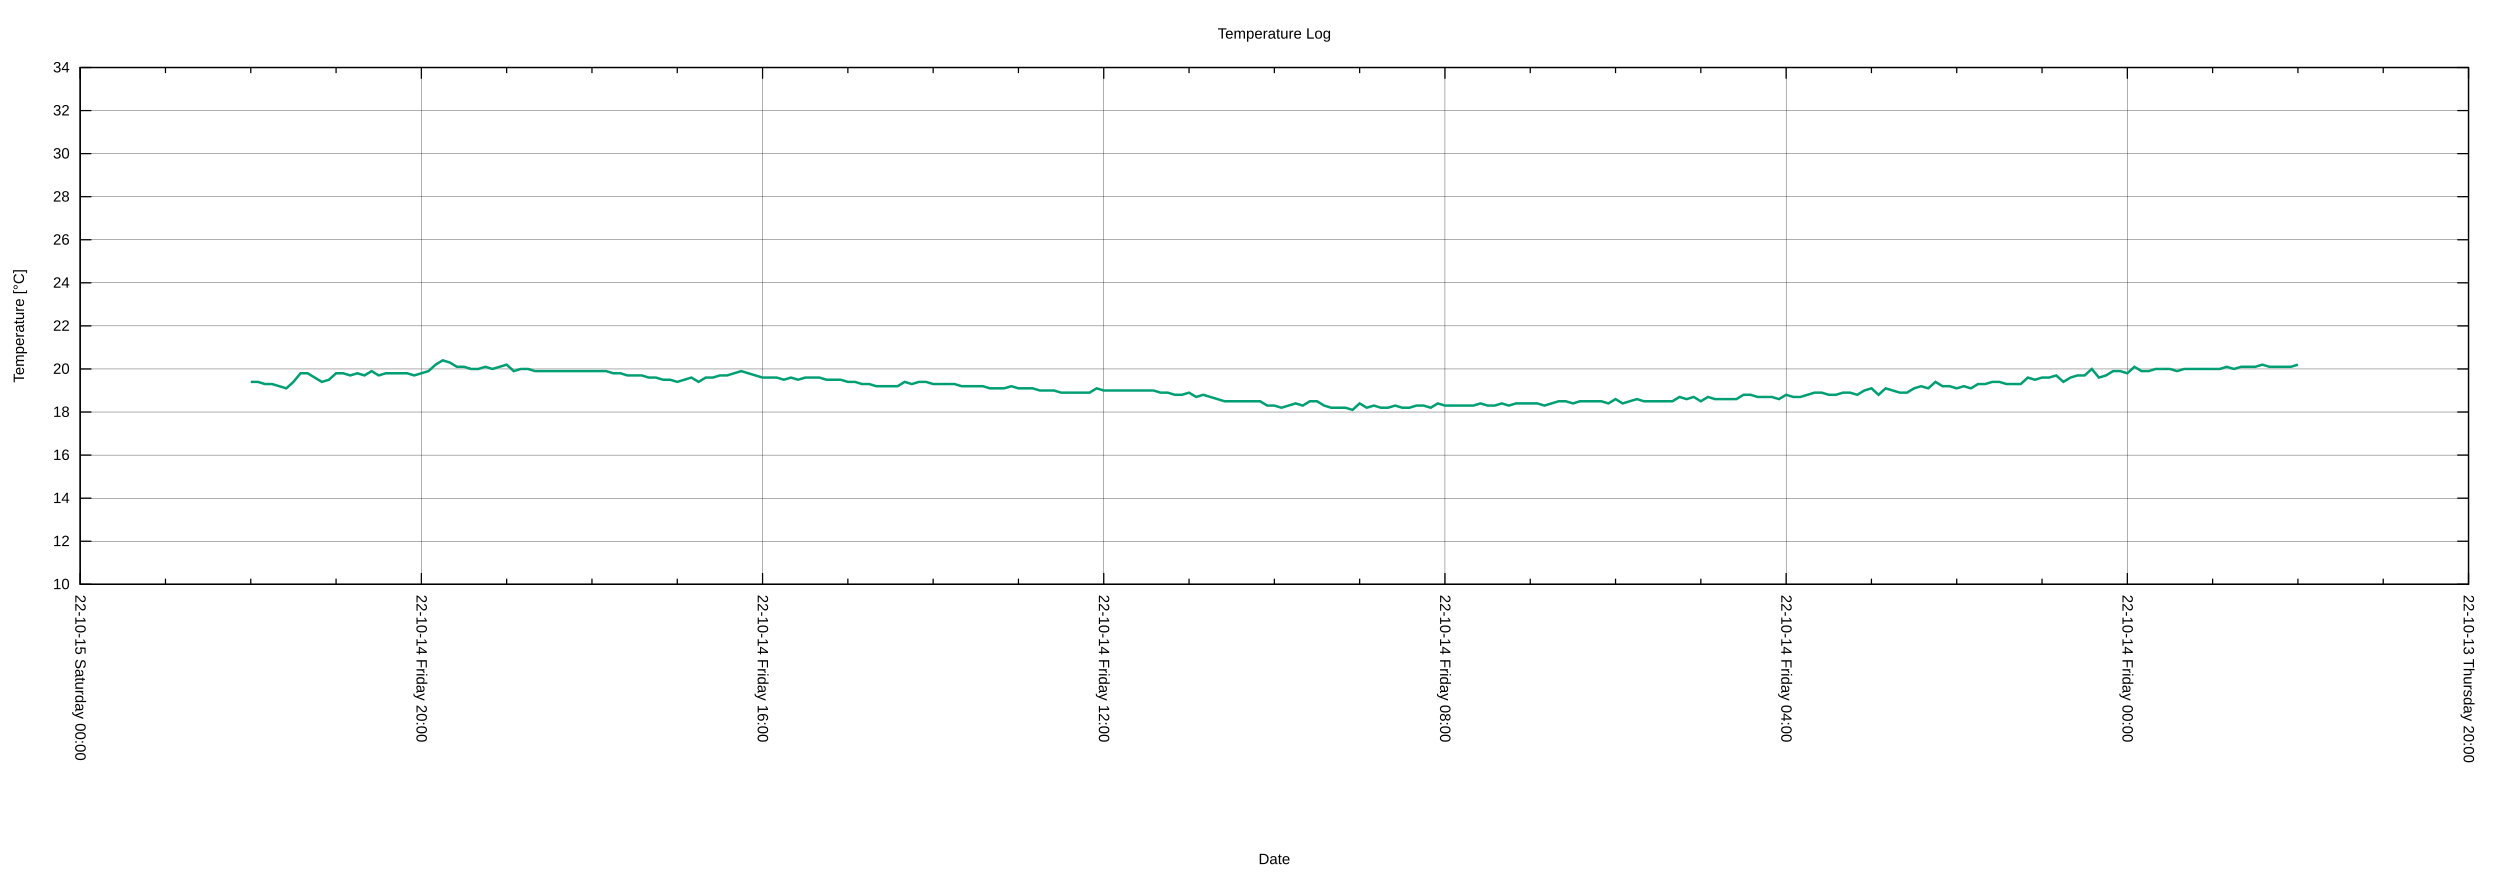
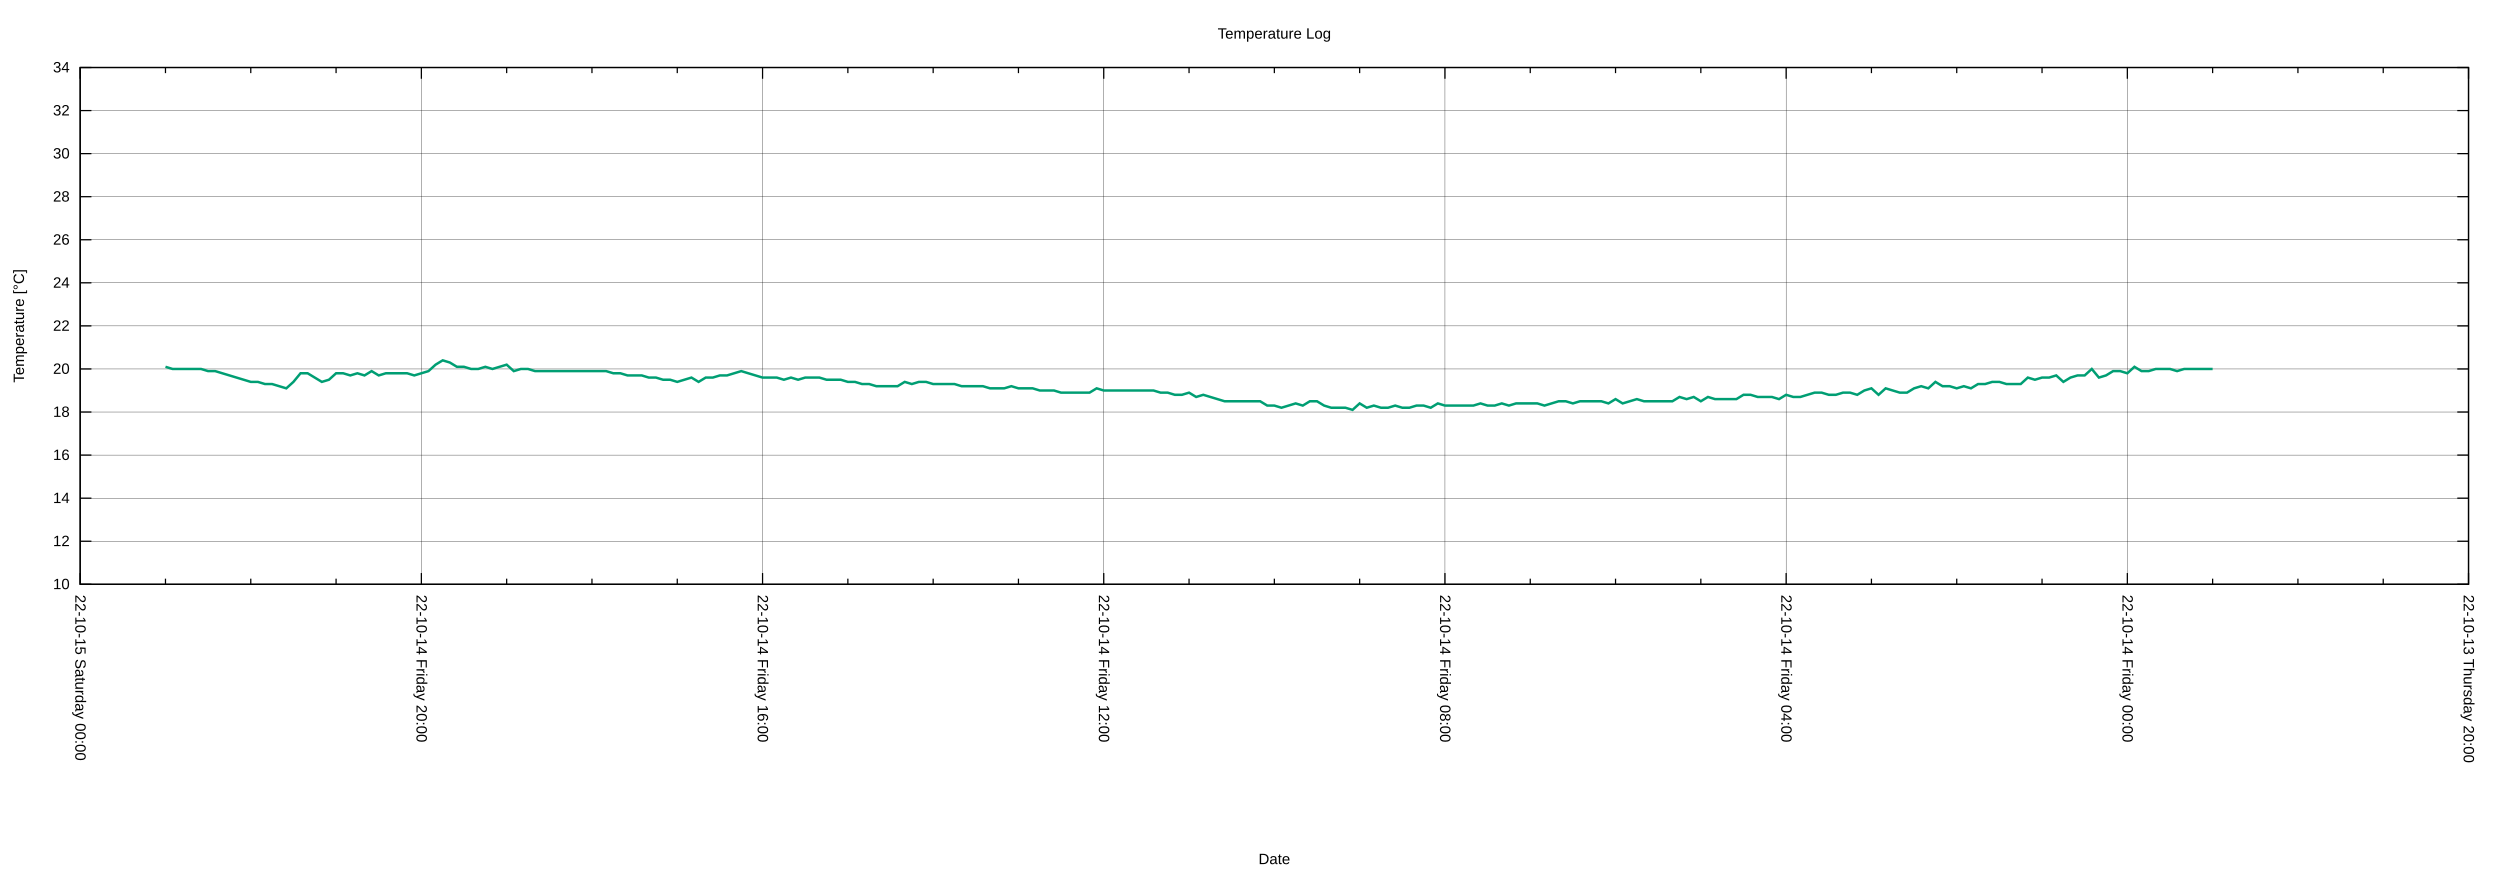
<svg xmlns="http://www.w3.org/2000/svg" xmlns:xlink="http://www.w3.org/1999/xlink" width="2000" height="700" viewBox="0 0 2000 700">
  <g id="gnuplot_canvas">
    <rect x="0" y="0" width="2000" height="700" fill="none" />
    <defs>
      <circle id="gpDot" r="0.5" stroke-width="0.5" stroke="currentColor" />
      <path id="gpPt0" stroke-width="0.222" stroke="currentColor" d="M-1,0 h2 M0,-1 v2" />
      <path id="gpPt1" stroke-width="0.222" stroke="currentColor" d="M-1,-1 L1,1 M1,-1 L-1,1" />
      <path id="gpPt2" stroke-width="0.222" stroke="currentColor" d="M-1,0 L1,0 M0,-1 L0,1 M-1,-1 L1,1 M-1,1 L1,-1" />
      <rect id="gpPt3" stroke-width="0.222" stroke="currentColor" x="-1" y="-1" width="2" height="2" />
      <rect id="gpPt4" stroke-width="0.222" stroke="currentColor" fill="currentColor" x="-1" y="-1" width="2" height="2" />
      <circle id="gpPt5" stroke-width="0.222" stroke="currentColor" cx="0" cy="0" r="1" />
      <use xlink:href="#gpPt5" id="gpPt6" fill="currentColor" stroke="none" />
      <path id="gpPt7" stroke-width="0.222" stroke="currentColor" d="M0,-1.33 L-1.33,0.67 L1.33,0.67 z" />
      <use xlink:href="#gpPt7" id="gpPt8" fill="currentColor" stroke="none" />
      <use xlink:href="#gpPt7" id="gpPt9" stroke="currentColor" transform="rotate(180)" />
      <use xlink:href="#gpPt9" id="gpPt10" fill="currentColor" stroke="none" />
      <use xlink:href="#gpPt3" id="gpPt11" stroke="currentColor" transform="rotate(45)" />
      <use xlink:href="#gpPt11" id="gpPt12" fill="currentColor" stroke="none" />
      <path id="gpPt13" stroke-width="0.222" stroke="currentColor" d="M0,1.330 L1.265,0.411 L0.782,-1.067 L-0.782,-1.076 L-1.265,0.411 z" />
      <use xlink:href="#gpPt13" id="gpPt14" fill="currentColor" stroke="none" />
      <filter id="textbox" filterUnits="objectBoundingBox" x="0" y="0" height="1" width="1">
        <feFlood flood-color="white" flood-opacity="1" result="bgnd" />
        <feComposite in="SourceGraphic" in2="bgnd" operator="atop" />
      </filter>
      <filter id="greybox" filterUnits="objectBoundingBox" x="0" y="0" height="1" width="1">
        <feFlood flood-color="lightgrey" flood-opacity="1" result="grey" />
        <feComposite in="SourceGraphic" in2="grey" operator="atop" />
      </filter>
    </defs>
    <g fill="none" color="white" stroke="currentColor" stroke-width="1.00" stroke-linecap="butt" stroke-linejoin="miter">
</g>
    <g fill="none" color="black" stroke="currentColor" stroke-width="1.00" stroke-linecap="butt" stroke-linejoin="miter">
</g>
    <g fill="none" color="black" stroke="black" stroke-width="0.25" stroke-linecap="butt" stroke-linejoin="miter">
</g>
    <g fill="none" color="black" stroke="currentColor" stroke-width="0.25" stroke-linecap="butt" stroke-linejoin="miter">
      <path stroke="black" class="gridline" d="M64.14,467.43 L1974.82,467.43  " />
    </g>
    <g fill="none" color="black" stroke="black" stroke-width="1.00" stroke-linecap="butt" stroke-linejoin="miter">
</g>
    <g fill="none" color="black" stroke="currentColor" stroke-width="1.00" stroke-linecap="butt" stroke-linejoin="miter">
      <path stroke="black" d="M64.14,467.43 L73.14,467.43 M1974.82,467.43 L1965.82,467.43  " />
      <g transform="translate(55.75,471.33)" stroke="none" fill="black" font-family="Arial" font-size="12.00" text-anchor="end">
        <text>
          <tspan font-family="Arial"> 10</tspan>
        </text>
      </g>
    </g>
    <g fill="none" color="black" stroke="currentColor" stroke-width="1.00" stroke-linecap="butt" stroke-linejoin="miter">
</g>
    <g fill="none" color="black" stroke="black" stroke-width="0.25" stroke-linecap="butt" stroke-linejoin="miter">
</g>
    <g fill="none" color="black" stroke="currentColor" stroke-width="0.25" stroke-linecap="butt" stroke-linejoin="miter">
      <path stroke="black" class="gridline" d="M64.14,432.98 L1974.82,432.98  " />
    </g>
    <g fill="none" color="black" stroke="black" stroke-width="1.00" stroke-linecap="butt" stroke-linejoin="miter">
</g>
    <g fill="none" color="black" stroke="currentColor" stroke-width="1.00" stroke-linecap="butt" stroke-linejoin="miter">
      <path stroke="black" d="M64.14,432.98 L73.14,432.98 M1974.82,432.98 L1965.82,432.98  " />
      <g transform="translate(55.75,436.88)" stroke="none" fill="black" font-family="Arial" font-size="12.00" text-anchor="end">
        <text>
          <tspan font-family="Arial"> 12</tspan>
        </text>
      </g>
    </g>
    <g fill="none" color="black" stroke="currentColor" stroke-width="1.00" stroke-linecap="butt" stroke-linejoin="miter">
</g>
    <g fill="none" color="black" stroke="black" stroke-width="0.25" stroke-linecap="butt" stroke-linejoin="miter">
</g>
    <g fill="none" color="black" stroke="currentColor" stroke-width="0.25" stroke-linecap="butt" stroke-linejoin="miter">
      <path stroke="black" class="gridline" d="M64.14,398.53 L1974.82,398.53  " />
    </g>
    <g fill="none" color="black" stroke="black" stroke-width="1.00" stroke-linecap="butt" stroke-linejoin="miter">
</g>
    <g fill="none" color="black" stroke="currentColor" stroke-width="1.00" stroke-linecap="butt" stroke-linejoin="miter">
      <path stroke="black" d="M64.14,398.53 L73.14,398.53 M1974.82,398.53 L1965.82,398.53  " />
      <g transform="translate(55.75,402.43)" stroke="none" fill="black" font-family="Arial" font-size="12.00" text-anchor="end">
        <text>
          <tspan font-family="Arial"> 14</tspan>
        </text>
      </g>
    </g>
    <g fill="none" color="black" stroke="currentColor" stroke-width="1.00" stroke-linecap="butt" stroke-linejoin="miter">
</g>
    <g fill="none" color="black" stroke="black" stroke-width="0.25" stroke-linecap="butt" stroke-linejoin="miter">
</g>
    <g fill="none" color="black" stroke="currentColor" stroke-width="0.25" stroke-linecap="butt" stroke-linejoin="miter">
      <path stroke="black" class="gridline" d="M64.14,364.07 L1974.82,364.07  " />
    </g>
    <g fill="none" color="black" stroke="black" stroke-width="1.00" stroke-linecap="butt" stroke-linejoin="miter">
</g>
    <g fill="none" color="black" stroke="currentColor" stroke-width="1.00" stroke-linecap="butt" stroke-linejoin="miter">
      <path stroke="black" d="M64.14,364.07 L73.14,364.07 M1974.82,364.07 L1965.82,364.07  " />
      <g transform="translate(55.75,367.97)" stroke="none" fill="black" font-family="Arial" font-size="12.00" text-anchor="end">
        <text>
          <tspan font-family="Arial"> 16</tspan>
        </text>
      </g>
    </g>
    <g fill="none" color="black" stroke="currentColor" stroke-width="1.00" stroke-linecap="butt" stroke-linejoin="miter">
</g>
    <g fill="none" color="black" stroke="black" stroke-width="0.25" stroke-linecap="butt" stroke-linejoin="miter">
</g>
    <g fill="none" color="black" stroke="currentColor" stroke-width="0.25" stroke-linecap="butt" stroke-linejoin="miter">
      <path stroke="black" class="gridline" d="M64.14,329.62 L1974.82,329.62  " />
    </g>
    <g fill="none" color="black" stroke="black" stroke-width="1.00" stroke-linecap="butt" stroke-linejoin="miter">
</g>
    <g fill="none" color="black" stroke="currentColor" stroke-width="1.00" stroke-linecap="butt" stroke-linejoin="miter">
      <path stroke="black" d="M64.14,329.62 L73.14,329.62 M1974.82,329.62 L1965.82,329.62  " />
      <g transform="translate(55.75,333.52)" stroke="none" fill="black" font-family="Arial" font-size="12.00" text-anchor="end">
        <text>
          <tspan font-family="Arial"> 18</tspan>
        </text>
      </g>
    </g>
    <g fill="none" color="black" stroke="currentColor" stroke-width="1.00" stroke-linecap="butt" stroke-linejoin="miter">
</g>
    <g fill="none" color="black" stroke="black" stroke-width="0.25" stroke-linecap="butt" stroke-linejoin="miter">
</g>
    <g fill="none" color="black" stroke="currentColor" stroke-width="0.25" stroke-linecap="butt" stroke-linejoin="miter">
      <path stroke="black" class="gridline" d="M64.14,295.17 L1974.82,295.17  " />
    </g>
    <g fill="none" color="black" stroke="black" stroke-width="1.00" stroke-linecap="butt" stroke-linejoin="miter">
</g>
    <g fill="none" color="black" stroke="currentColor" stroke-width="1.00" stroke-linecap="butt" stroke-linejoin="miter">
      <path stroke="black" d="M64.14,295.17 L73.14,295.17 M1974.82,295.17 L1965.82,295.17  " />
      <g transform="translate(55.75,299.07)" stroke="none" fill="black" font-family="Arial" font-size="12.00" text-anchor="end">
        <text>
          <tspan font-family="Arial"> 20</tspan>
        </text>
      </g>
    </g>
    <g fill="none" color="black" stroke="currentColor" stroke-width="1.00" stroke-linecap="butt" stroke-linejoin="miter">
</g>
    <g fill="none" color="black" stroke="black" stroke-width="0.25" stroke-linecap="butt" stroke-linejoin="miter">
</g>
    <g fill="none" color="black" stroke="currentColor" stroke-width="0.25" stroke-linecap="butt" stroke-linejoin="miter">
      <path stroke="black" class="gridline" d="M64.14,260.72 L1974.82,260.72  " />
    </g>
    <g fill="none" color="black" stroke="black" stroke-width="1.00" stroke-linecap="butt" stroke-linejoin="miter">
</g>
    <g fill="none" color="black" stroke="currentColor" stroke-width="1.00" stroke-linecap="butt" stroke-linejoin="miter">
      <path stroke="black" d="M64.14,260.72 L73.14,260.72 M1974.82,260.72 L1965.82,260.72  " />
      <g transform="translate(55.75,264.62)" stroke="none" fill="black" font-family="Arial" font-size="12.00" text-anchor="end">
        <text>
          <tspan font-family="Arial"> 22</tspan>
        </text>
      </g>
    </g>
    <g fill="none" color="black" stroke="currentColor" stroke-width="1.00" stroke-linecap="butt" stroke-linejoin="miter">
</g>
    <g fill="none" color="black" stroke="black" stroke-width="0.25" stroke-linecap="butt" stroke-linejoin="miter">
</g>
    <g fill="none" color="black" stroke="currentColor" stroke-width="0.25" stroke-linecap="butt" stroke-linejoin="miter">
      <path stroke="black" class="gridline" d="M64.14,226.27 L1974.82,226.27  " />
    </g>
    <g fill="none" color="black" stroke="black" stroke-width="1.00" stroke-linecap="butt" stroke-linejoin="miter">
</g>
    <g fill="none" color="black" stroke="currentColor" stroke-width="1.00" stroke-linecap="butt" stroke-linejoin="miter">
      <path stroke="black" d="M64.14,226.27 L73.14,226.27 M1974.82,226.27 L1965.82,226.27  " />
      <g transform="translate(55.75,230.17)" stroke="none" fill="black" font-family="Arial" font-size="12.00" text-anchor="end">
        <text>
          <tspan font-family="Arial"> 24</tspan>
        </text>
      </g>
    </g>
    <g fill="none" color="black" stroke="currentColor" stroke-width="1.00" stroke-linecap="butt" stroke-linejoin="miter">
</g>
    <g fill="none" color="black" stroke="black" stroke-width="0.25" stroke-linecap="butt" stroke-linejoin="miter">
</g>
    <g fill="none" color="black" stroke="currentColor" stroke-width="0.25" stroke-linecap="butt" stroke-linejoin="miter">
      <path stroke="black" class="gridline" d="M64.14,191.82 L1974.82,191.82  " />
    </g>
    <g fill="none" color="black" stroke="black" stroke-width="1.00" stroke-linecap="butt" stroke-linejoin="miter">
</g>
    <g fill="none" color="black" stroke="currentColor" stroke-width="1.00" stroke-linecap="butt" stroke-linejoin="miter">
      <path stroke="black" d="M64.14,191.82 L73.14,191.82 M1974.82,191.82 L1965.82,191.82  " />
      <g transform="translate(55.75,195.72)" stroke="none" fill="black" font-family="Arial" font-size="12.00" text-anchor="end">
        <text>
          <tspan font-family="Arial"> 26</tspan>
        </text>
      </g>
    </g>
    <g fill="none" color="black" stroke="currentColor" stroke-width="1.00" stroke-linecap="butt" stroke-linejoin="miter">
</g>
    <g fill="none" color="black" stroke="black" stroke-width="0.25" stroke-linecap="butt" stroke-linejoin="miter">
</g>
    <g fill="none" color="black" stroke="currentColor" stroke-width="0.25" stroke-linecap="butt" stroke-linejoin="miter">
      <path stroke="black" class="gridline" d="M64.14,157.36 L1974.82,157.36  " />
    </g>
    <g fill="none" color="black" stroke="black" stroke-width="1.00" stroke-linecap="butt" stroke-linejoin="miter">
</g>
    <g fill="none" color="black" stroke="currentColor" stroke-width="1.00" stroke-linecap="butt" stroke-linejoin="miter">
      <path stroke="black" d="M64.14,157.36 L73.14,157.36 M1974.82,157.36 L1965.82,157.36  " />
      <g transform="translate(55.75,161.26)" stroke="none" fill="black" font-family="Arial" font-size="12.00" text-anchor="end">
        <text>
          <tspan font-family="Arial"> 28</tspan>
        </text>
      </g>
    </g>
    <g fill="none" color="black" stroke="currentColor" stroke-width="1.00" stroke-linecap="butt" stroke-linejoin="miter">
</g>
    <g fill="none" color="black" stroke="black" stroke-width="0.25" stroke-linecap="butt" stroke-linejoin="miter">
</g>
    <g fill="none" color="black" stroke="currentColor" stroke-width="0.25" stroke-linecap="butt" stroke-linejoin="miter">
      <path stroke="black" class="gridline" d="M64.14,122.91 L1974.82,122.91  " />
    </g>
    <g fill="none" color="black" stroke="black" stroke-width="1.00" stroke-linecap="butt" stroke-linejoin="miter">
</g>
    <g fill="none" color="black" stroke="currentColor" stroke-width="1.00" stroke-linecap="butt" stroke-linejoin="miter">
      <path stroke="black" d="M64.14,122.91 L73.14,122.91 M1974.82,122.91 L1965.82,122.91  " />
      <g transform="translate(55.75,126.81)" stroke="none" fill="black" font-family="Arial" font-size="12.00" text-anchor="end">
        <text>
          <tspan font-family="Arial"> 30</tspan>
        </text>
      </g>
    </g>
    <g fill="none" color="black" stroke="currentColor" stroke-width="1.00" stroke-linecap="butt" stroke-linejoin="miter">
</g>
    <g fill="none" color="black" stroke="black" stroke-width="0.25" stroke-linecap="butt" stroke-linejoin="miter">
</g>
    <g fill="none" color="black" stroke="currentColor" stroke-width="0.25" stroke-linecap="butt" stroke-linejoin="miter">
      <path stroke="black" class="gridline" d="M64.14,88.46 L1974.82,88.46  " />
    </g>
    <g fill="none" color="black" stroke="black" stroke-width="1.00" stroke-linecap="butt" stroke-linejoin="miter">
</g>
    <g fill="none" color="black" stroke="currentColor" stroke-width="1.00" stroke-linecap="butt" stroke-linejoin="miter">
      <path stroke="black" d="M64.14,88.46 L73.14,88.46 M1974.82,88.46 L1965.82,88.46  " />
      <g transform="translate(55.75,92.36)" stroke="none" fill="black" font-family="Arial" font-size="12.00" text-anchor="end">
        <text>
          <tspan font-family="Arial"> 32</tspan>
        </text>
      </g>
    </g>
    <g fill="none" color="black" stroke="currentColor" stroke-width="1.00" stroke-linecap="butt" stroke-linejoin="miter">
</g>
    <g fill="none" color="black" stroke="black" stroke-width="0.25" stroke-linecap="butt" stroke-linejoin="miter">
</g>
    <g fill="none" color="black" stroke="currentColor" stroke-width="0.25" stroke-linecap="butt" stroke-linejoin="miter">
      <path stroke="black" class="gridline" d="M64.14,54.01 L1974.82,54.01  " />
    </g>
    <g fill="none" color="black" stroke="black" stroke-width="1.00" stroke-linecap="butt" stroke-linejoin="miter">
</g>
    <g fill="none" color="black" stroke="currentColor" stroke-width="1.00" stroke-linecap="butt" stroke-linejoin="miter">
      <path stroke="black" d="M64.14,54.01 L73.14,54.01 M1974.82,54.01 L1965.82,54.01  " />
      <g transform="translate(55.75,57.91)" stroke="none" fill="black" font-family="Arial" font-size="12.00" text-anchor="end">
        <text>
          <tspan font-family="Arial"> 34</tspan>
        </text>
      </g>
    </g>
    <g fill="none" color="black" stroke="currentColor" stroke-width="1.00" stroke-linecap="butt" stroke-linejoin="miter">
</g>
    <g fill="none" color="black" stroke="black" stroke-width="0.25" stroke-linecap="butt" stroke-linejoin="miter">
</g>
    <g fill="none" color="black" stroke="currentColor" stroke-width="0.25" stroke-linecap="butt" stroke-linejoin="miter">
      <path stroke="black" class="gridline" d="M1974.82,467.43 L1974.82,54.01  " />
    </g>
    <g fill="none" color="black" stroke="black" stroke-width="1.00" stroke-linecap="butt" stroke-linejoin="miter">
</g>
    <g fill="none" color="black" stroke="currentColor" stroke-width="1.00" stroke-linecap="butt" stroke-linejoin="miter">
      <path stroke="black" d="M1974.82,467.43 L1974.82,458.43 M1974.82,54.01 L1974.82,63.01  " />
      <g transform="translate(1970.92,475.82) rotate(90)" stroke="none" fill="black" font-family="Arial" font-size="12.00" text-anchor="start">
        <text>
          <tspan font-family="Arial">22-10-13 Thursday 20:00</tspan>
        </text>
      </g>
    </g>
    <g fill="none" color="black" stroke="currentColor" stroke-width="1.00" stroke-linecap="butt" stroke-linejoin="miter">
      <path stroke="black" d="M1906.58,467.43 L1906.58,462.93 M1906.58,54.01 L1906.58,58.51 M1838.34,467.43 L1838.34,462.93 M1838.34,54.01 L1838.34,58.51   M1770.10,467.43 L1770.10,462.93 M1770.10,54.01 L1770.10,58.51  " />
    </g>
    <g fill="none" color="black" stroke="black" stroke-width="0.25" stroke-linecap="butt" stroke-linejoin="miter">
</g>
    <g fill="none" color="black" stroke="currentColor" stroke-width="0.25" stroke-linecap="butt" stroke-linejoin="miter">
      <path stroke="black" class="gridline" d="M1701.87,467.43 L1701.87,54.01  " />
    </g>
    <g fill="none" color="black" stroke="black" stroke-width="1.00" stroke-linecap="butt" stroke-linejoin="miter">
</g>
    <g fill="none" color="black" stroke="currentColor" stroke-width="1.00" stroke-linecap="butt" stroke-linejoin="miter">
      <path stroke="black" d="M1701.87,467.43 L1701.87,458.43 M1701.87,54.01 L1701.87,63.01  " />
      <g transform="translate(1697.97,475.82) rotate(90)" stroke="none" fill="black" font-family="Arial" font-size="12.00" text-anchor="start">
        <text>
          <tspan font-family="Arial">22-10-14 Friday 00:00</tspan>
        </text>
      </g>
    </g>
    <g fill="none" color="black" stroke="currentColor" stroke-width="1.00" stroke-linecap="butt" stroke-linejoin="miter">
      <path stroke="black" d="M1633.63,467.43 L1633.63,462.93 M1633.63,54.01 L1633.63,58.51 M1565.39,467.43 L1565.39,462.93 M1565.39,54.01 L1565.39,58.51   M1497.15,467.43 L1497.15,462.93 M1497.15,54.01 L1497.15,58.51  " />
    </g>
    <g fill="none" color="black" stroke="black" stroke-width="0.25" stroke-linecap="butt" stroke-linejoin="miter">
</g>
    <g fill="none" color="black" stroke="currentColor" stroke-width="0.25" stroke-linecap="butt" stroke-linejoin="miter">
      <path stroke="black" class="gridline" d="M1428.91,467.43 L1428.91,54.01  " />
    </g>
    <g fill="none" color="black" stroke="black" stroke-width="1.00" stroke-linecap="butt" stroke-linejoin="miter">
</g>
    <g fill="none" color="black" stroke="currentColor" stroke-width="1.00" stroke-linecap="butt" stroke-linejoin="miter">
      <path stroke="black" d="M1428.91,467.43 L1428.91,458.43 M1428.91,54.01 L1428.91,63.01  " />
      <g transform="translate(1425.01,475.82) rotate(90)" stroke="none" fill="black" font-family="Arial" font-size="12.00" text-anchor="start">
        <text>
          <tspan font-family="Arial">22-10-14 Friday 04:00</tspan>
        </text>
      </g>
    </g>
    <g fill="none" color="black" stroke="currentColor" stroke-width="1.00" stroke-linecap="butt" stroke-linejoin="miter">
      <path stroke="black" d="M1360.67,467.43 L1360.67,462.93 M1360.67,54.01 L1360.67,58.51 M1292.43,467.43 L1292.43,462.93 M1292.43,54.01 L1292.43,58.51   M1224.20,467.43 L1224.20,462.93 M1224.20,54.01 L1224.20,58.51  " />
    </g>
    <g fill="none" color="black" stroke="black" stroke-width="0.25" stroke-linecap="butt" stroke-linejoin="miter">
</g>
    <g fill="none" color="black" stroke="currentColor" stroke-width="0.25" stroke-linecap="butt" stroke-linejoin="miter">
      <path stroke="black" class="gridline" d="M1155.96,467.43 L1155.96,54.01  " />
    </g>
    <g fill="none" color="black" stroke="black" stroke-width="1.00" stroke-linecap="butt" stroke-linejoin="miter">
</g>
    <g fill="none" color="black" stroke="currentColor" stroke-width="1.00" stroke-linecap="butt" stroke-linejoin="miter">
      <path stroke="black" d="M1155.96,467.43 L1155.96,458.43 M1155.96,54.01 L1155.96,63.01  " />
      <g transform="translate(1152.06,475.82) rotate(90)" stroke="none" fill="black" font-family="Arial" font-size="12.00" text-anchor="start">
        <text>
          <tspan font-family="Arial">22-10-14 Friday 08:00</tspan>
        </text>
      </g>
    </g>
    <g fill="none" color="black" stroke="currentColor" stroke-width="1.00" stroke-linecap="butt" stroke-linejoin="miter">
      <path stroke="black" d="M1087.72,467.43 L1087.72,462.93 M1087.72,54.01 L1087.72,58.51 M1019.48,467.43 L1019.48,462.93 M1019.48,54.01 L1019.48,58.51   M951.24,467.43 L951.24,462.93 M951.24,54.01 L951.24,58.51  " />
    </g>
    <g fill="none" color="black" stroke="black" stroke-width="0.25" stroke-linecap="butt" stroke-linejoin="miter">
</g>
    <g fill="none" color="black" stroke="currentColor" stroke-width="0.25" stroke-linecap="butt" stroke-linejoin="miter">
      <path stroke="black" class="gridline" d="M883.00,467.43 L883.00,54.01  " />
    </g>
    <g fill="none" color="black" stroke="black" stroke-width="1.00" stroke-linecap="butt" stroke-linejoin="miter">
</g>
    <g fill="none" color="black" stroke="currentColor" stroke-width="1.00" stroke-linecap="butt" stroke-linejoin="miter">
      <path stroke="black" d="M883.00,467.43 L883.00,458.43 M883.00,54.01 L883.00,63.01  " />
      <g transform="translate(879.10,475.82) rotate(90)" stroke="none" fill="black" font-family="Arial" font-size="12.00" text-anchor="start">
        <text>
          <tspan font-family="Arial">22-10-14 Friday 12:00</tspan>
        </text>
      </g>
    </g>
    <g fill="none" color="black" stroke="currentColor" stroke-width="1.00" stroke-linecap="butt" stroke-linejoin="miter">
      <path stroke="black" d="M814.76,467.43 L814.76,462.93 M814.76,54.01 L814.76,58.51 M746.53,467.43 L746.53,462.93 M746.53,54.01 L746.53,58.51   M678.29,467.43 L678.29,462.93 M678.29,54.01 L678.29,58.51  " />
    </g>
    <g fill="none" color="black" stroke="black" stroke-width="0.25" stroke-linecap="butt" stroke-linejoin="miter">
</g>
    <g fill="none" color="black" stroke="currentColor" stroke-width="0.25" stroke-linecap="butt" stroke-linejoin="miter">
      <path stroke="black" class="gridline" d="M610.05,467.43 L610.05,54.01  " />
    </g>
    <g fill="none" color="black" stroke="black" stroke-width="1.00" stroke-linecap="butt" stroke-linejoin="miter">
</g>
    <g fill="none" color="black" stroke="currentColor" stroke-width="1.00" stroke-linecap="butt" stroke-linejoin="miter">
      <path stroke="black" d="M610.05,467.43 L610.05,458.43 M610.05,54.01 L610.05,63.01  " />
      <g transform="translate(606.15,475.82) rotate(90)" stroke="none" fill="black" font-family="Arial" font-size="12.00" text-anchor="start">
        <text>
          <tspan font-family="Arial">22-10-14 Friday 16:00</tspan>
        </text>
      </g>
    </g>
    <g fill="none" color="black" stroke="currentColor" stroke-width="1.00" stroke-linecap="butt" stroke-linejoin="miter">
      <path stroke="black" d="M541.81,467.43 L541.81,462.93 M541.81,54.01 L541.81,58.51 M473.57,467.43 L473.57,462.93 M473.57,54.01 L473.57,58.51   M405.33,467.43 L405.33,462.93 M405.33,54.01 L405.33,58.51  " />
    </g>
    <g fill="none" color="black" stroke="black" stroke-width="0.25" stroke-linecap="butt" stroke-linejoin="miter">
</g>
    <g fill="none" color="black" stroke="currentColor" stroke-width="0.25" stroke-linecap="butt" stroke-linejoin="miter">
      <path stroke="black" class="gridline" d="M337.09,467.43 L337.09,54.01  " />
    </g>
    <g fill="none" color="black" stroke="black" stroke-width="1.00" stroke-linecap="butt" stroke-linejoin="miter">
</g>
    <g fill="none" color="black" stroke="currentColor" stroke-width="1.00" stroke-linecap="butt" stroke-linejoin="miter">
      <path stroke="black" d="M337.09,467.43 L337.09,458.43 M337.09,54.01 L337.09,63.01  " />
      <g transform="translate(333.19,475.82) rotate(90)" stroke="none" fill="black" font-family="Arial" font-size="12.00" text-anchor="start">
        <text>
          <tspan font-family="Arial">22-10-14 Friday 20:00</tspan>
        </text>
      </g>
    </g>
    <g fill="none" color="black" stroke="currentColor" stroke-width="1.00" stroke-linecap="butt" stroke-linejoin="miter">
      <path stroke="black" d="M268.86,467.43 L268.86,462.93 M268.86,54.01 L268.86,58.51 M200.62,467.43 L200.62,462.93 M200.62,54.01 L200.62,58.51   M132.38,467.43 L132.38,462.93 M132.38,54.01 L132.38,58.51  " />
    </g>
    <g fill="none" color="black" stroke="black" stroke-width="0.25" stroke-linecap="butt" stroke-linejoin="miter">
</g>
    <g fill="none" color="black" stroke="currentColor" stroke-width="0.25" stroke-linecap="butt" stroke-linejoin="miter">
      <path stroke="black" class="gridline" d="M64.14,467.43 L64.14,54.01  " />
    </g>
    <g fill="none" color="black" stroke="black" stroke-width="1.00" stroke-linecap="butt" stroke-linejoin="miter">
</g>
    <g fill="none" color="black" stroke="currentColor" stroke-width="1.00" stroke-linecap="butt" stroke-linejoin="miter">
      <path stroke="black" d="M64.14,467.43 L64.14,458.43 M64.14,54.01 L64.14,63.01  " />
      <g transform="translate(60.24,475.82) rotate(90)" stroke="none" fill="black" font-family="Arial" font-size="12.00" text-anchor="start">
        <text>
          <tspan font-family="Arial">22-10-15 Saturday 00:00</tspan>
        </text>
      </g>
    </g>
    <g fill="none" color="black" stroke="currentColor" stroke-width="1.00" stroke-linecap="butt" stroke-linejoin="miter">
</g>
    <g fill="none" color="black" stroke="currentColor" stroke-width="1.00" stroke-linecap="butt" stroke-linejoin="miter">
      <path stroke="black" d="M64.14,54.01 L64.14,467.43 L1974.82,467.43 L1974.82,54.01 L64.14,54.01 Z  " />
    </g>
    <g fill="none" color="black" stroke="currentColor" stroke-width="1.00" stroke-linecap="butt" stroke-linejoin="miter">
      <g transform="translate(19.18,260.72) rotate(270)" stroke="none" fill="black" font-family="Arial" font-size="12.00" text-anchor="middle">
        <text>
          <tspan font-family="Arial">Temperature [°C]</tspan>
        </text>
      </g>
    </g>
    <g fill="none" color="black" stroke="currentColor" stroke-width="1.00" stroke-linecap="butt" stroke-linejoin="miter">
      <g transform="translate(1019.48,691.30)" stroke="none" fill="black" font-family="Arial" font-size="12.00" text-anchor="middle">
        <text>
          <tspan font-family="Arial">Date</tspan>
        </text>
      </g>
    </g>
    <g fill="none" color="black" stroke="currentColor" stroke-width="1.00" stroke-linecap="butt" stroke-linejoin="miter">
</g>
    <g id="gnuplot_plot_1">
      <g fill="none" color="white" stroke="currentColor" stroke-width="2.00" stroke-linecap="butt" stroke-linejoin="miter">
</g>
      <g fill="none" color="black" stroke="currentColor" stroke-width="2.00" stroke-linecap="butt" stroke-linejoin="miter">
-         <path stroke="rgb(  0, 158, 115)" d="M200.62,305.51 L206.30,305.51 L211.99,307.23 L217.68,307.23 L223.36,308.95 L229.05,310.67 L234.74,305.51 L240.42,298.62   L246.11,298.62 L251.80,302.06 L257.48,305.51 L263.17,303.78 L268.86,298.62 L274.54,298.62 L280.23,300.34 L285.92,298.62   L291.60,300.34 L297.29,296.89 L302.98,300.34 L308.66,298.62 L314.35,298.62 L320.03,298.62 L325.72,298.62 L331.41,300.34   L337.09,298.62 L342.78,296.89 L348.47,291.73 L354.15,288.28 L359.84,290.00 L365.53,293.45 L371.21,293.45 L376.90,295.17   L382.59,295.17 L388.27,293.45 L393.96,295.17 L399.65,293.45 L405.33,291.73 L411.02,296.89 L416.71,295.17 L422.39,295.17   L428.08,296.89 L433.77,296.89 L439.45,296.89 L445.14,296.89 L450.83,296.89 L456.51,296.89 L462.20,296.89 L467.88,296.89   L473.57,296.89 L479.26,296.89 L484.94,296.89 L490.63,298.62 L496.32,298.62 L502.00,300.34 L507.69,300.34 L513.38,300.34   L519.06,302.06 L524.75,302.06 L530.44,303.78 L536.12,303.78 L541.81,305.51 L547.50,303.78 L553.18,302.06 L558.87,305.51   L564.56,302.06 L570.24,302.06 L575.93,300.34 L581.62,300.34 L587.30,298.62 L592.99,296.89 L598.68,298.62 L604.36,300.34   L610.05,302.06 L615.74,302.06 L621.42,302.06 L627.11,303.78 L632.79,302.06 L638.48,303.78 L644.17,302.06 L649.85,302.06   L655.54,302.06 L661.23,303.78 L666.91,303.78 L672.60,303.78 L678.29,305.51 L683.97,305.51 L689.66,307.23 L695.35,307.23   L701.03,308.95 L706.72,308.95 L712.41,308.95 L718.09,308.95 L723.78,305.51 L729.47,307.23 L735.15,305.51 L740.84,305.51   L746.53,307.23 L752.21,307.23 L757.90,307.23 L763.59,307.23 L769.27,308.95 L774.96,308.95 L780.65,308.95 L786.33,308.95   L792.02,310.67 L797.70,310.67 L803.39,310.67 L809.08,308.95 L814.76,310.67 L820.45,310.67 L826.14,310.67 L831.82,312.40   L837.51,312.40 L843.20,312.40 L848.88,314.12 L854.57,314.12 L860.26,314.12 L865.94,314.12 L871.63,314.12 L877.32,310.67   L883.00,312.40 L888.69,312.40 L894.38,312.40 L900.06,312.40 L905.75,312.40 L911.44,312.40 L917.12,312.40 L922.81,312.40   L928.50,314.12 L934.18,314.12 L939.87,315.84 L945.55,315.84 L951.24,314.12 L956.93,317.57 L962.61,315.84 L968.30,317.57   L973.99,319.29 L979.67,321.01 L985.36,321.01 L991.05,321.01 L996.73,321.01 L1002.42,321.01 L1008.11,321.01 L1013.79,324.46   L1019.48,324.46 L1025.17,326.18 L1030.85,324.46 L1036.54,322.73 L1042.23,324.46 L1047.91,321.01 L1053.60,321.01 L1059.29,324.46   L1064.97,326.18 L1070.66,326.18 L1076.35,326.18 L1082.03,327.90 L1087.72,322.73 L1093.41,326.18 L1099.09,324.46 L1104.78,326.18   L1110.46,326.18 L1116.15,324.46 L1121.84,326.18 L1127.52,326.18 L1133.21,324.46 L1138.90,324.46 L1144.58,326.18 L1150.27,322.73   L1155.96,324.46 L1161.64,324.46 L1167.33,324.46 L1173.02,324.46 L1178.70,324.46 L1184.39,322.73 L1190.08,324.46 L1195.76,324.46   L1201.45,322.73 L1207.14,324.46 L1212.82,322.73 L1218.51,322.73 L1224.20,322.73 L1229.88,322.73 L1235.57,324.46 L1241.26,322.73   L1246.94,321.01 L1252.63,321.01 L1258.32,322.73 L1264.00,321.01 L1269.69,321.01 L1275.37,321.01 L1281.06,321.01 L1286.75,322.73   L1292.43,319.29 L1298.12,322.73 L1303.81,321.01 L1309.49,319.29 L1315.18,321.01 L1320.87,321.01 L1326.55,321.01 L1332.24,321.01   L1337.93,321.01 L1343.61,317.57 L1349.30,319.29 L1354.99,317.57 L1360.67,321.01 L1366.36,317.57 L1372.05,319.29 L1377.73,319.29   L1383.42,319.29 L1389.11,319.29 L1394.79,315.84 L1400.48,315.84 L1406.17,317.57 L1411.85,317.57 L1417.54,317.57 L1423.22,319.29   L1428.91,315.84 L1434.60,317.57 L1440.28,317.57 L1445.97,315.84 L1451.66,314.12 L1457.34,314.12 L1463.03,315.84 L1468.72,315.84   L1474.40,314.12 L1480.09,314.12 L1485.78,315.84 L1491.46,312.40 L1497.15,310.67 L1502.84,315.84 L1508.52,310.67 L1514.21,312.40   L1519.90,314.12 L1525.58,314.12 L1531.27,310.67 L1536.96,308.95 L1542.64,310.67 L1548.33,305.51 L1554.02,308.95 L1559.70,308.95   L1565.39,310.67 L1571.08,308.95 L1576.76,310.67 L1582.45,307.23 L1588.13,307.23 L1593.82,305.51 L1599.51,305.51 L1605.19,307.23   L1610.88,307.23 L1616.57,307.23 L1622.25,302.06 L1627.94,303.78 L1633.63,302.06 L1639.31,302.06 L1645.00,300.34 L1650.69,305.51   L1656.37,302.06 L1662.06,300.34 L1667.75,300.34 L1673.43,295.17 L1679.12,302.06 L1684.81,300.34 L1690.49,296.89 L1696.18,296.89   L1701.87,298.62 L1707.55,293.45 L1713.24,296.89 L1718.93,296.89 L1724.61,295.17 L1730.30,295.17 L1735.99,295.17 L1741.67,296.89   L1747.36,295.17 L1753.04,295.17 L1758.73,295.17 L1764.42,295.17 L1770.10,295.17 L1775.79,295.17 L1781.48,293.45 L1787.16,295.17   L1792.85,293.45 L1798.54,293.45 L1804.22,293.45 L1809.91,291.73 L1815.60,293.45 L1821.28,293.45 L1826.97,293.45 L1832.66,293.45   L1838.34,291.73  " />
+         <path stroke="rgb(  0, 158, 115)" d="M132.38,293.45 L138.07,295.17 L143.75,295.17 L149.44,295.17 L155.12,295.17 L160.81,295.17 L166.50,296.89 L172.18,296.89   L177.87,298.62 L183.56,300.34 L189.24,302.06 L194.93,303.78 L200.62,305.51 L206.30,305.51 L211.99,307.23 L217.68,307.23   L223.36,308.95 L229.05,310.67 L234.74,305.51 L240.42,298.62 L246.11,298.62 L251.80,302.06 L257.48,305.51 L263.17,303.78   L268.86,298.62 L274.54,298.62 L280.23,300.34 L285.92,298.62 L291.60,300.34 L297.29,296.89 L302.98,300.34 L308.66,298.62   L314.35,298.62 L320.03,298.62 L325.72,298.62 L331.41,300.34 L337.09,298.62 L342.78,296.89 L348.47,291.73 L354.15,288.28   L359.84,290.00 L365.53,293.45 L371.21,293.45 L376.90,295.17 L382.59,295.17 L388.27,293.45 L393.96,295.17 L399.65,293.45   L405.33,291.73 L411.02,296.89 L416.71,295.17 L422.39,295.17 L428.08,296.89 L433.77,296.89 L439.45,296.89 L445.14,296.89   L450.83,296.89 L456.51,296.89 L462.20,296.89 L467.88,296.89 L473.57,296.89 L479.26,296.89 L484.94,296.89 L490.63,298.62   L496.32,298.62 L502.00,300.34 L507.69,300.34 L513.38,300.34 L519.06,302.06 L524.75,302.06 L530.44,303.78 L536.12,303.78   L541.81,305.51 L547.50,303.78 L553.18,302.06 L558.87,305.51 L564.56,302.06 L570.24,302.06 L575.93,300.34 L581.62,300.34   L587.30,298.62 L592.99,296.89 L598.68,298.62 L604.36,300.34 L610.05,302.06 L615.74,302.06 L621.42,302.06 L627.11,303.78   L632.79,302.06 L638.48,303.78 L644.17,302.06 L649.85,302.06 L655.54,302.06 L661.23,303.78 L666.91,303.78 L672.60,303.78   L678.29,305.51 L683.97,305.51 L689.66,307.23 L695.35,307.23 L701.03,308.95 L706.72,308.95 L712.41,308.95 L718.09,308.95   L723.78,305.51 L729.47,307.23 L735.15,305.51 L740.84,305.51 L746.53,307.23 L752.21,307.23 L757.90,307.23 L763.59,307.23   L769.27,308.95 L774.96,308.95 L780.65,308.95 L786.33,308.95 L792.02,310.67 L797.70,310.67 L803.39,310.67 L809.08,308.95   L814.76,310.67 L820.45,310.67 L826.14,310.67 L831.82,312.40 L837.51,312.40 L843.20,312.40 L848.88,314.12 L854.57,314.12   L860.26,314.12 L865.94,314.12 L871.63,314.12 L877.32,310.67 L883.00,312.40 L888.69,312.40 L894.38,312.40 L900.06,312.40   L905.75,312.40 L911.44,312.40 L917.12,312.40 L922.81,312.40 L928.50,314.12 L934.18,314.12 L939.87,315.84 L945.55,315.84   L951.24,314.12 L956.93,317.57 L962.61,315.84 L968.30,317.57 L973.99,319.29 L979.67,321.01 L985.36,321.01 L991.05,321.01   L996.73,321.01 L1002.42,321.01 L1008.11,321.01 L1013.79,324.46 L1019.48,324.46 L1025.17,326.18 L1030.85,324.46 L1036.54,322.73   L1042.23,324.46 L1047.91,321.01 L1053.60,321.01 L1059.29,324.46 L1064.97,326.18 L1070.66,326.18 L1076.35,326.18 L1082.03,327.90   L1087.72,322.73 L1093.41,326.18 L1099.09,324.46 L1104.78,326.18 L1110.46,326.18 L1116.15,324.46 L1121.84,326.18 L1127.52,326.18   L1133.21,324.46 L1138.90,324.46 L1144.58,326.18 L1150.27,322.73 L1155.96,324.46 L1161.64,324.46 L1167.33,324.46 L1173.02,324.46   L1178.70,324.46 L1184.39,322.73 L1190.08,324.46 L1195.76,324.46 L1201.45,322.73 L1207.14,324.46 L1212.82,322.73 L1218.51,322.73   L1224.20,322.73 L1229.88,322.73 L1235.57,324.46 L1241.26,322.73 L1246.94,321.01 L1252.63,321.01 L1258.32,322.73 L1264.00,321.01   L1269.69,321.01 L1275.37,321.01 L1281.06,321.01 L1286.75,322.73 L1292.43,319.29 L1298.12,322.73 L1303.81,321.01 L1309.49,319.29   L1315.18,321.01 L1320.87,321.01 L1326.55,321.01 L1332.24,321.01 L1337.93,321.01 L1343.61,317.57 L1349.30,319.29 L1354.99,317.57   L1360.67,321.01 L1366.36,317.57 L1372.05,319.29 L1377.73,319.29 L1383.42,319.29 L1389.11,319.29 L1394.79,315.84 L1400.48,315.84   L1406.17,317.57 L1411.85,317.57 L1417.54,317.57 L1423.22,319.29 L1428.91,315.84 L1434.60,317.57 L1440.28,317.57 L1445.97,315.84   L1451.66,314.12 L1457.34,314.12 L1463.03,315.84 L1468.72,315.84 L1474.40,314.12 L1480.09,314.12 L1485.78,315.84 L1491.46,312.40   L1497.15,310.67 L1502.84,315.84 L1508.52,310.67 L1514.21,312.40 L1519.90,314.12 L1525.58,314.12 L1531.27,310.67 L1536.96,308.95   L1542.64,310.67 L1548.33,305.51 L1554.02,308.95 L1559.70,308.95 L1565.39,310.67 L1571.08,308.95 L1576.76,310.67 L1582.45,307.23   L1588.13,307.23 L1593.82,305.51 L1599.51,305.51 L1605.19,307.23 L1610.88,307.23 L1616.57,307.23 L1622.25,302.06 L1627.94,303.78   L1633.63,302.06 L1639.31,302.06 L1645.00,300.34 L1650.69,305.51 L1656.37,302.06 L1662.06,300.34 L1667.75,300.34 L1673.43,295.17   L1679.12,302.06 L1684.81,300.34 L1690.49,296.89 L1696.18,296.89 L1701.87,298.62 L1707.55,293.45 L1713.24,296.89 L1718.93,296.89   L1724.61,295.17 L1730.30,295.17 L1735.99,295.17 L1741.67,296.89 L1747.36,295.17 L1753.04,295.17 L1758.73,295.17 L1764.42,295.17   L1770.10,295.17  " />
      </g>
    </g>
    <g fill="none" color="black" stroke="currentColor" stroke-width="2.00" stroke-linecap="butt" stroke-linejoin="miter">
</g>
    <g fill="none" color="black" stroke="black" stroke-width="1.00" stroke-linecap="butt" stroke-linejoin="miter">
</g>
    <g fill="none" color="black" stroke="currentColor" stroke-width="1.00" stroke-linecap="butt" stroke-linejoin="miter">
      <path stroke="black" d="M64.14,54.01 L64.14,467.43 L1974.82,467.43 L1974.82,54.01 L64.14,54.01 Z  " />
    </g>
    <g fill="none" color="black" stroke="currentColor" stroke-width="1.00" stroke-linecap="butt" stroke-linejoin="miter">
      <g transform="translate(1019.48,30.91)" stroke="none" fill="black" font-family="Arial" font-size="12.00" text-anchor="middle">
        <text>
          <tspan font-family="Arial">Temperature Log</tspan>
        </text>
      </g>
    </g>
    <g fill="none" color="black" stroke="currentColor" stroke-width="1.00" stroke-linecap="butt" stroke-linejoin="miter">
</g>
  </g>
</svg>
